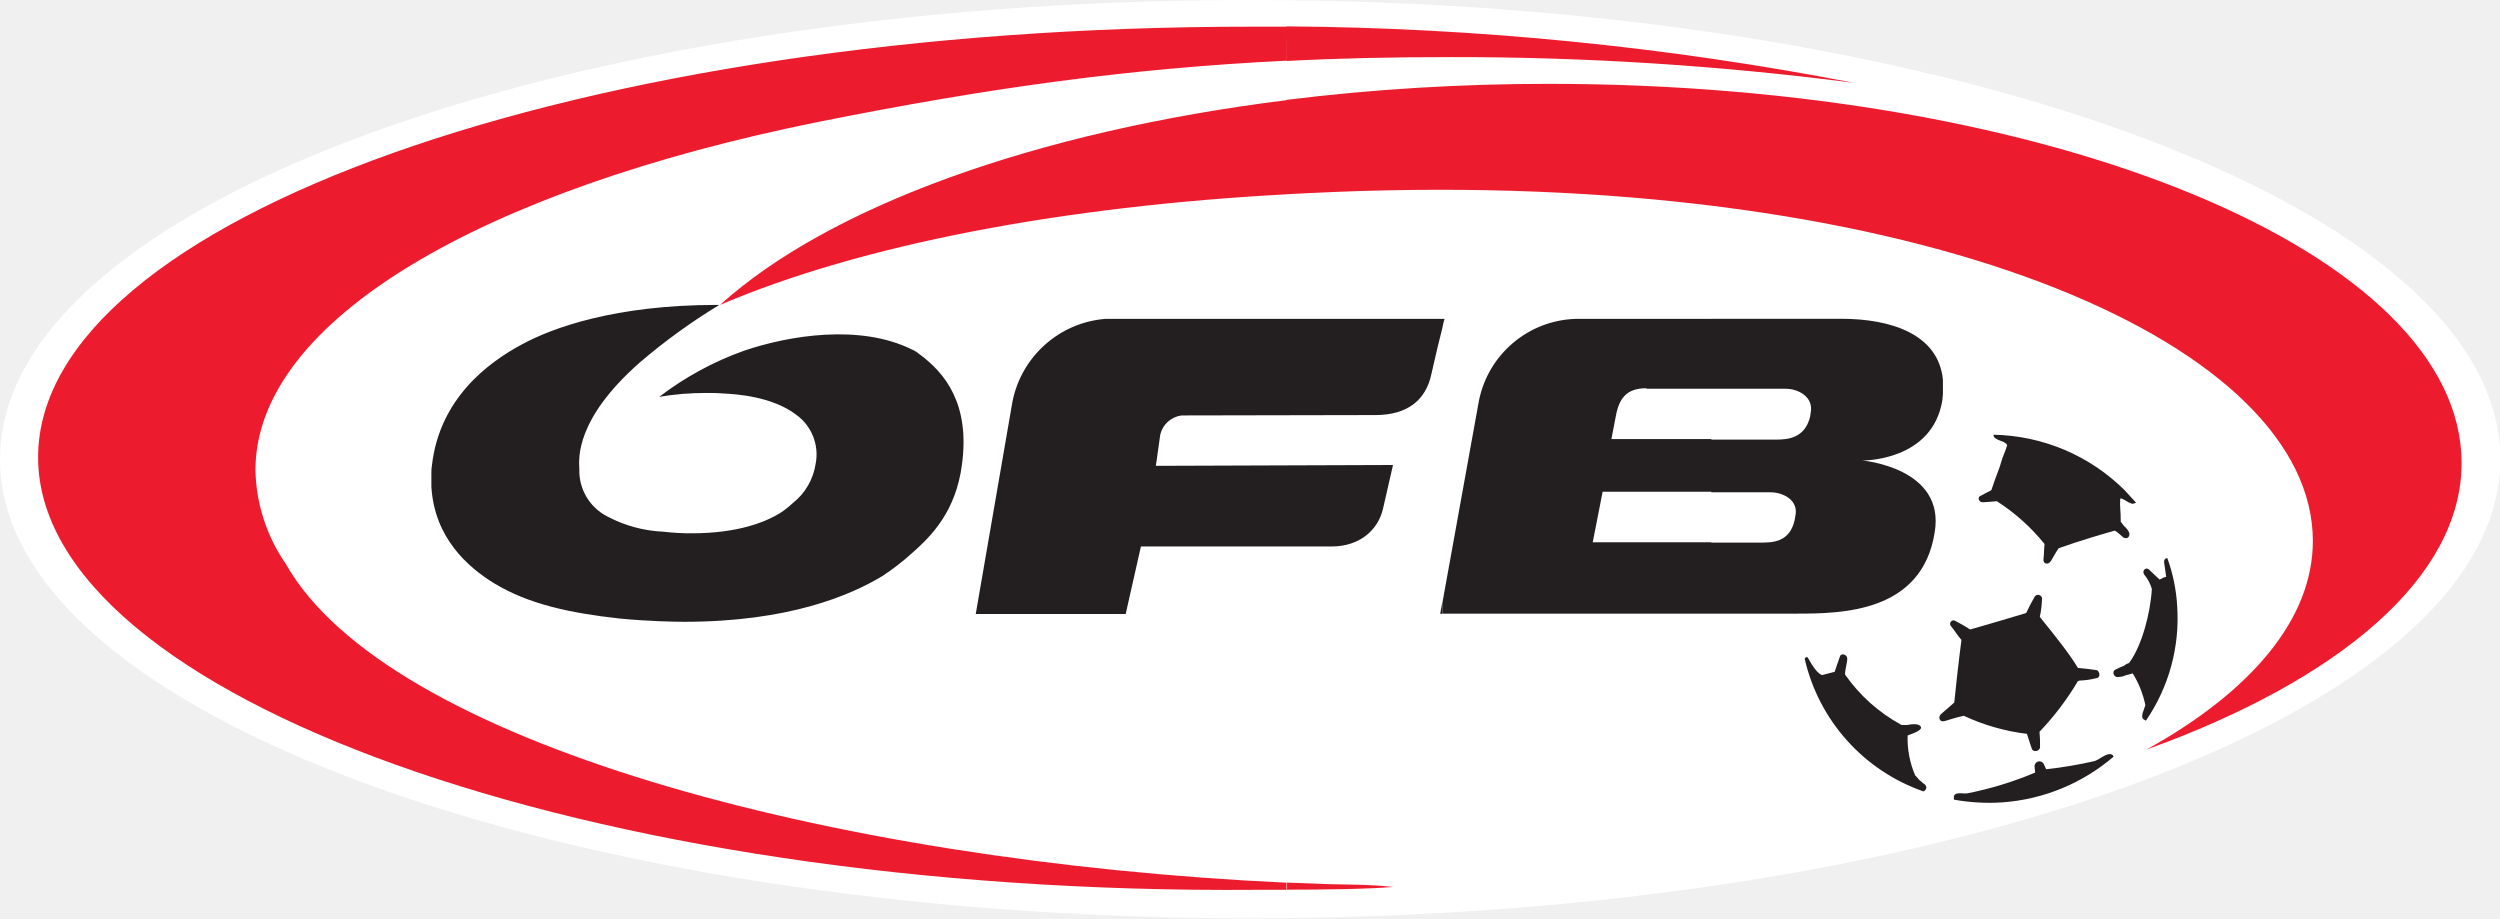
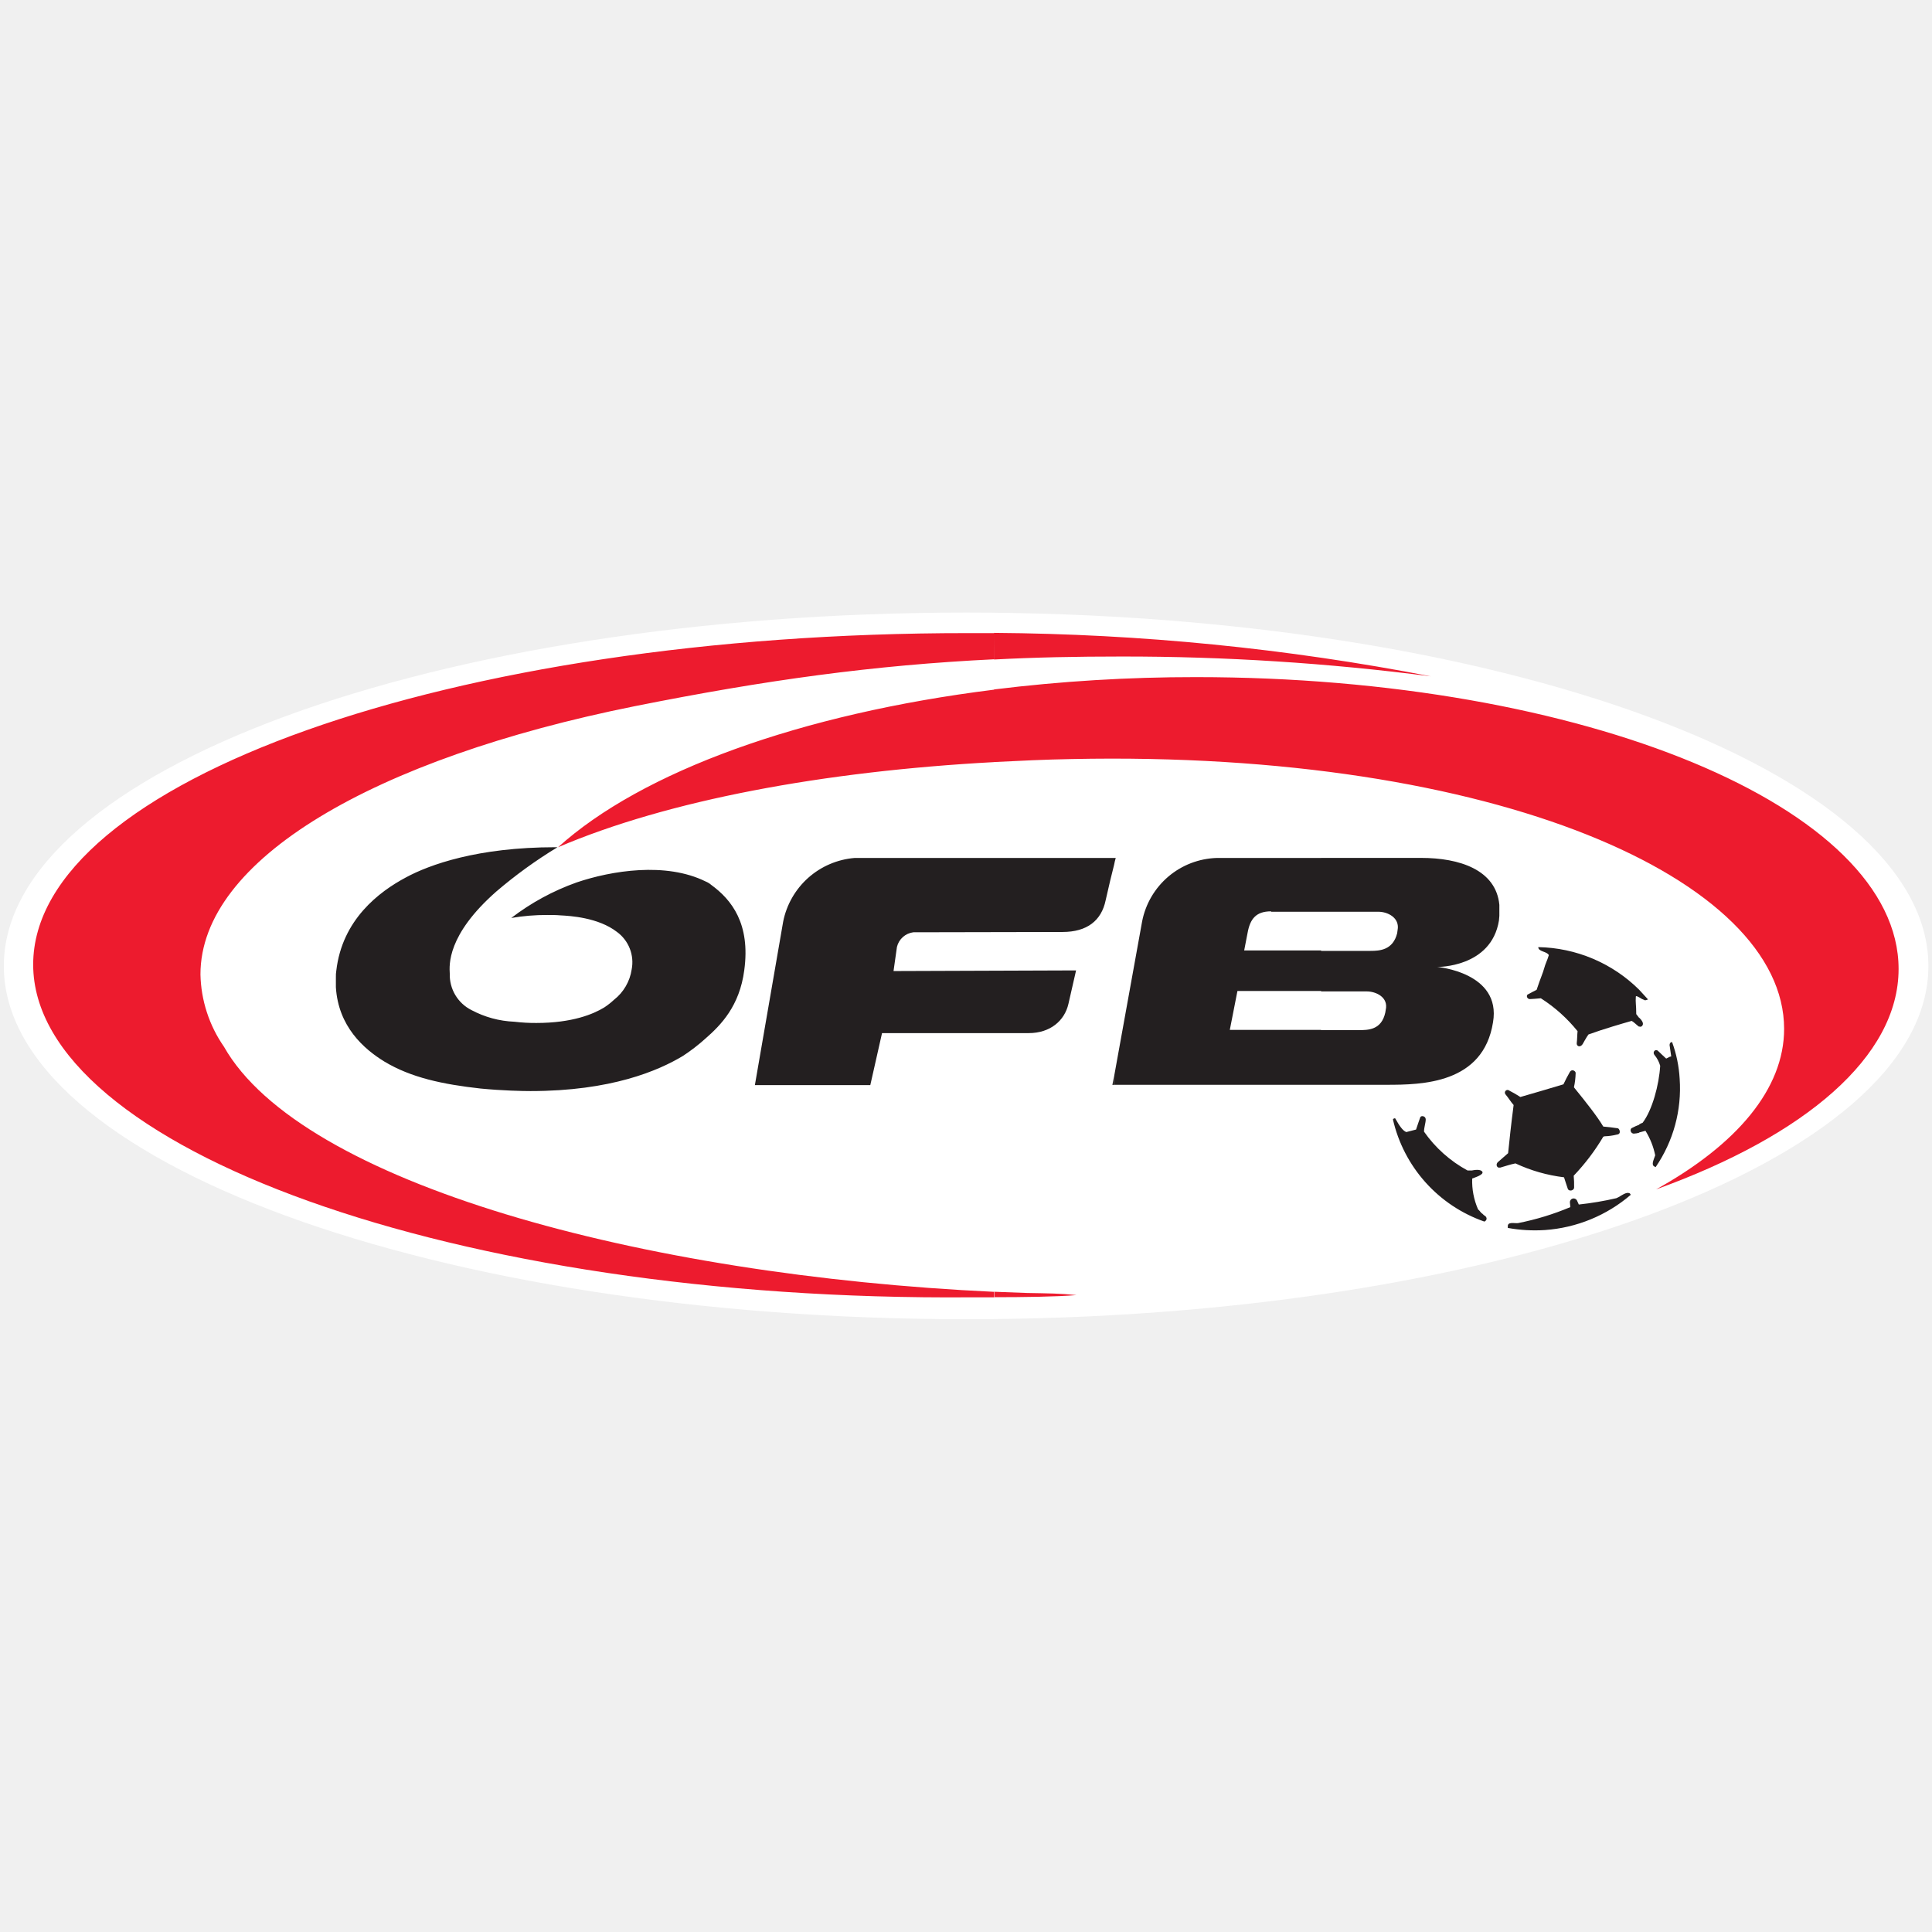
- <svg xmlns="http://www.w3.org/2000/svg" viewBox="0 0 327.96 120.46">
+ <svg xmlns="http://www.w3.org/2000/svg" width="1080" zoomAndPan="magnify" viewBox="0 0 810 810" height="1080" preserveAspectRatio="xMidYMid meet" version="1.0">
  <defs>
-     <style>.cls-1{fill:#fff;}.cls-1,.cls-2,.cls-3{fill-rule:evenodd;}.cls-2{fill:#ed1b2e;}.cls-3{fill:#231f20;}</style>
+     <clipPath id="3e2f3ac836">
+       <path d="M 1 256.828 L 809 256.828 L 809 553.078 L 1 553.078 Z M 1 256.828 " clip-rule="nonzero" />
+     </clipPath>
  </defs>
-   <g id="Réteg_2" data-name="Réteg 2">
-     <g id="Layer_1" data-name="Layer 1">
-       <path class="cls-1" d="M0,60.26C0,27,73.44,0,164,0S328,27,328,60.26s-73.44,60.2-163.94,60.2S0,93.53,0,60.26Z" />
-       <path class="cls-2" d="M168.77,13.1A279.42,279.42,0,0,1,203.18,11c66.17,0,119.74,22.24,119.74,49.75,0,15-16,28.44-41.33,37.58,13.75-7.63,21.82-17.13,21.82-27.36,0-25.41-49-47.52-121.47-46-4.46.08-8.85.29-13.17.51V13.1Zm0,103.61v-.93l5.61.21c3.68.07,5.62.07,8.43.36-3.39.29-9.22.36-14,.36ZM168.77,8V3.46a406.69,406.69,0,0,1,74.45,7.41,406.61,406.61,0,0,0-52.78-3.38C182.81,7.49,175.68,7.63,168.77,8ZM94.46,40c14.26-12.89,41.33-22.75,74.31-26.86V25.49C139.61,27.07,113.18,32,94.46,40Zm74.31-36.5h-4.54C76.32,3.46,5,28.8,5,60s71.93,57.45,159.84,56.73h4v-.93C108.72,113,50.69,97.27,37.51,74a22.41,22.41,0,0,1-4-12.32c0-19.58,29.59-36.79,74-45.72,22.32-4.46,40.75-7,61.27-8Z" />
-       <path class="cls-3" d="M278.71,88.63V87.26a2.2,2.2,0,0,1,.58-.28c1.65-2.16,2.81-6.48,3-9.72a5.2,5.2,0,0,0-1-1.88c-.36-.5.22-1.08.65-.64s1,.93,1.37,1.29l.29-.14a1.26,1.26,0,0,1,.57-.22l-.28-1.94c0-.29.14-.51.43-.51a22,22,0,0,1,1.29,6.27,23.73,23.73,0,0,1-4.1,15.05,2.1,2.1,0,0,1-.36-.22c-.36-.36.14-1.3.29-1.8a12.81,12.81,0,0,0-1.66-4.18c-.36.08-.72.22-1.08.29Zm0-18.07V69.05c.43.43.79.93.58,1.29a.42.42,0,0,1-.58.22Zm0-5V64.3c.51.57,1,1.08,1.51,1.65a3.23,3.23,0,0,1-.5.15A4.24,4.24,0,0,1,278.71,65.59Zm-22.39,39.1c-.07-.87,1.15-.51,1.73-.58a45.51,45.51,0,0,0,8.93-2.73l-.08-.8a.64.64,0,0,1,1.23-.28c.07.14.29.64.29.64a53.83,53.83,0,0,0,6.4-1.08l.44-.21c.36-.22,1.29-.87,1.72-.65.15,0,.22.14.29.29a25.18,25.18,0,0,1-14.61,6,26.09,26.09,0,0,1-6.34-.36v-.21ZM278.71,64.3v1.29c-.29-.14-.5-.29-.57-.14-.08,1.08.07,1.37.07,3,.14.22.36.43.5.65v1.51c-.36-.22-.86-.79-1.29-1-1.52.43-4.76,1.37-7.35,2.31-.29.36-1,1.65-1,1.65-.43.65-1.08.36-1-.21s.07-1.37.14-2a26.24,26.24,0,0,0-6.26-5.61c-.58.07-1.8.14-1.88.14-.5,0-.72-.72-.21-.86.14-.08.93-.51,1.37-.72.72-2.16,1.08-2.88,1.29-3.68s.51-1.29.79-2.23c-.28-.65-1.8-.57-1.8-1.37a25.07,25.07,0,0,1,17.21,7.28Zm0,23v1.37a3.7,3.7,0,0,1-.86.15c-.58.07-.87-.8-.29-1a9.25,9.25,0,0,1,1.15-.51ZM255,94.61c-.57.14-.79-.58-.36-.94l1.73-1.51c.22-2.16.51-4.9.94-8.21-.51-.57-.87-1.22-1.37-1.8a.46.46,0,0,1,.65-.65,21.39,21.39,0,0,1,1.87,1.08c2.74-.79,4.46-1.29,7.34-2.16.29-.64.72-1.44,1.08-2.08s1.08-.15,1,.21a12.9,12.9,0,0,1-.29,2.38c2.16,2.66,4,5,5,6.69.8.08,1.59.15,2.45.29.29,0,.72,1-.14,1.08a10,10,0,0,1-2.09.29l-.22.07A36.9,36.9,0,0,1,267.55,96a17.4,17.4,0,0,1,.07,2c0,.58-.93.72-1.08.22s-.5-1.44-.64-1.95a27.43,27.43,0,0,1-8.28-2.37c-1,.21-1.59.43-2.6.72Zm-17.85-8.35c.72,1.29,1.29,2.08,1.87,2.3l1.66-.43c.28-.79.57-1.73.72-2.09s.93-.22.93.36-.29,1.37-.29,2.09a21.65,21.65,0,0,0,7.42,6.62h.72c.36-.07,1.51-.29,1.8.22s-1.37,1-1.73,1.15a12.2,12.2,0,0,0,1,5.26c.29.21.5.64.72.72l.29.28c.5.22.65.8.07,1.08A24.14,24.14,0,0,1,236.74,86.4C236.88,86.18,237.1,86.18,237.17,86.26Z" />
-       <path class="cls-3" d="M224.5,51h9.79c1.51,0,3.67,1,3.24,3.16l-.07.51c-.72,2.88-3,3-4.54,3H224.5v6.91h7.77c1.59,0,3.75,1,3.24,3.17l-.07.43c-.65,3-2.95,3-4.54,3h-6.4V80.5h11.16c6,0,16.48-.15,18.14-10.66,1.44-8.5-9.5-9.43-9.5-9.43s9.21.14,10.51-7.92c0-.29.07-.51.07-.79V49.82c-.58-6-6.84-8-13.32-8H224.5ZM216,51h8.5V41.83H206.71A13.37,13.37,0,0,0,194,52.63l-4.75,26.28V80.5H224.5V71.14H208.94l1.3-6.63H224.5V57.6H211.39l.58-3c.43-2.38,1.44-3.67,4-3.67Zm-26.78-8V41.83h.28A10.69,10.69,0,0,0,189.22,43Zm0-1.15V43c-.36,1.37-.94,3.82-1.44,6.05-.72,3.46-3.17,5.4-7.35,5.4L155,54.5A3.3,3.3,0,0,0,152.21,57l-.58,4.11L182.74,61s-.65,2.81-1.3,5.69-3.1,5-6.77,5h-25l-2,8.86H128l4.82-27.87A13.54,13.54,0,0,1,145,41.83h44.21Zm0,37.08-.29,1.59h.29V78.91Zm-132.63-15V62.14a5.6,5.6,0,0,1,.07-1.08c1-8.72,7.28-13.47,11.88-15.92C72.5,43,80.71,40,94,40h.36a79.14,79.14,0,0,0-10.44,7.56c-8.42,7.42-8,12.53-7.92,14a6.72,6.72,0,0,0,3.67,6.19,17.23,17.23,0,0,0,7.35,2,29.82,29.82,0,0,0,3.74.21c6.12,0,9.72-1.51,11.59-2.66A13.23,13.23,0,0,0,104,66,8.09,8.09,0,0,0,107,60.84a6.4,6.4,0,0,0-2.52-6.41c-3.17-2.45-8-2.73-9.57-2.81-.8-.07-1.59-.07-2.31-.07a35.94,35.94,0,0,0-6.12.51A40.92,40.92,0,0,1,97.63,46c5.91-2,15.19-3.53,22-.15a3.43,3.43,0,0,1,.94.58c3.46,2.52,6.7,6.62,5.62,14.54-.8,6.12-4,9.36-6.56,11.6a31.67,31.67,0,0,1-3.88,3c-4.18,2.52-12.24,6-26,6-1.36,0-4.75-.07-8.49-.43-6.48-.72-11.88-1.87-16.42-4.61C61.34,74.38,57,70.56,56.59,63.86Z" />
-     </g>
+   <g clip-path="url(#3e2f3ac836)">
+     <path fill="#ffffff" d="M 1.609 405.027 C 1.609 323.23 182.27 256.828 405.051 256.828 C 627.828 256.828 808.488 323.23 808.488 405.027 C 808.488 486.824 627.828 553.078 405.195 553.078 C 182.566 553.078 1.609 486.852 1.609 405.027 Z M 1.609 405.027 " fill-opacity="1" fill-rule="evenodd" />
  </g>
+   <path fill="#ed1b2e" d="M 416.785 289.047 C 444.895 285.582 473.109 283.859 501.434 283.883 C 664.211 283.883 795.992 338.578 795.992 406.234 C 795.992 443.121 756.633 476.176 694.32 498.656 C 728.145 479.891 748 456.527 748 431.367 C 748 368.875 627.457 314.5 449.18 318.238 C 438.211 318.434 427.41 318.953 416.785 319.492 Z M 416.785 543.855 L 416.785 541.57 L 430.586 542.086 C 439.637 542.258 444.41 542.258 451.32 542.973 C 442.984 543.684 428.641 543.855 416.883 543.855 Z M 416.785 276.504 L 416.785 265.34 C 478.395 265.773 539.441 271.852 599.93 283.562 C 556.832 277.973 513.551 275.199 470.09 275.25 C 451.32 275.25 433.781 275.594 416.785 276.504 Z M 233.98 355.203 C 269.059 323.5 335.652 299.254 416.785 289.145 L 416.785 319.516 C 345.051 323.402 280.031 335.527 233.98 355.203 Z M 416.785 265.438 L 405.613 265.438 C 189.355 265.34 13.91 327.656 13.91 404.387 C 13.91 481.121 190.855 545.676 407.117 543.906 L 416.957 543.906 L 416.957 541.617 C 269.059 534.734 126.305 496.047 93.883 438.82 C 90.789 434.363 88.402 429.555 86.727 424.395 C 85.051 419.234 84.156 413.945 84.043 408.52 C 84.043 360.367 156.836 318.043 266.082 296.082 C 320.992 285.113 366.328 278.863 416.809 276.406 Z M 416.785 265.438 " fill-opacity="1" fill-rule="evenodd" />
+   <path fill="#231f20" d="M 687.234 474.801 L 687.234 471.43 C 687.68 471.129 688.152 470.898 688.664 470.742 C 692.723 465.43 695.574 454.805 696.043 446.836 C 695.547 445.125 694.727 443.582 693.582 442.215 C 692.699 440.984 694.125 439.559 695.184 440.641 C 696.238 441.723 697.641 442.926 698.551 443.812 L 699.266 443.469 C 699.688 443.172 700.156 442.988 700.668 442.926 L 699.98 438.156 C 699.98 437.441 700.324 436.902 701.035 436.902 C 702.852 441.887 703.91 447.023 704.211 452.32 C 704.434 455.578 704.387 458.832 704.066 462.082 C 703.746 465.328 703.156 468.527 702.297 471.68 C 701.438 474.828 700.324 477.887 698.949 480.848 C 697.578 483.812 695.969 486.641 694.125 489.332 C 693.812 489.184 693.516 489.004 693.238 488.793 C 692.352 487.906 693.582 485.594 693.953 484.367 C 693.203 480.695 691.84 477.27 689.867 474.086 C 688.984 474.281 688.098 474.625 687.211 474.801 Z M 687.234 430.359 L 687.234 426.645 C 688.293 427.703 689.18 428.934 688.664 429.816 C 688.609 429.953 688.531 430.07 688.426 430.172 C 688.324 430.273 688.203 430.352 688.07 430.402 C 687.934 430.453 687.793 430.477 687.648 430.469 C 687.504 430.461 687.367 430.426 687.234 430.359 Z M 687.234 418.062 L 687.234 414.965 C 688.492 416.367 689.695 417.621 690.949 419.023 C 690.551 419.18 690.141 419.301 689.723 419.391 C 688.836 419.082 688.008 418.664 687.234 418.137 Z M 632.156 514.223 C 631.984 512.082 634.984 512.969 636.414 512.797 C 643.965 511.312 651.289 509.074 658.379 506.082 L 658.184 504.113 C 658.164 503.73 658.27 503.387 658.5 503.082 C 658.73 502.777 659.031 502.582 659.406 502.496 C 659.781 502.41 660.137 502.457 660.477 502.633 C 660.82 502.809 661.062 503.07 661.211 503.426 C 661.383 503.77 661.922 505 661.922 505 C 667.223 504.43 672.473 503.547 677.668 502.344 L 678.75 501.828 C 679.637 501.285 681.922 499.688 682.98 500.227 C 683.348 500.227 683.523 500.574 683.695 500.941 C 681.188 503.09 678.527 505.023 675.711 506.746 C 672.898 508.469 669.965 509.957 666.91 511.211 C 663.859 512.465 660.727 513.465 657.512 514.219 C 654.297 514.973 651.047 515.465 647.754 515.699 C 642.52 516.039 637.32 515.746 632.156 514.812 Z M 687.234 414.965 L 687.234 418.137 C 686.523 417.793 686.008 417.422 685.832 417.793 C 685.637 420.449 686.008 421.16 686.008 425.172 C 686.352 425.711 686.891 426.227 687.234 426.77 L 687.234 430.48 C 686.352 429.941 685.121 428.539 684.062 428.023 C 680.324 429.082 672.352 431.391 665.98 433.703 C 665.27 434.59 663.523 437.762 663.523 437.762 C 662.465 439.359 660.863 438.648 661.062 437.246 C 661.258 435.844 661.234 433.875 661.406 432.328 C 657.02 426.895 651.887 422.297 646.008 418.531 C 644.578 418.703 641.578 418.875 641.383 418.875 C 640.152 418.875 639.609 417.102 640.863 416.758 C 641.211 416.562 643.152 415.504 644.234 414.988 C 646.008 409.676 646.891 407.906 647.41 405.938 C 647.926 403.969 648.664 402.766 649.352 400.453 C 648.664 398.855 644.926 399.051 644.926 397.086 C 648.859 397.156 652.754 397.602 656.605 398.418 C 660.457 399.238 664.195 400.41 667.824 401.945 C 671.449 403.48 674.898 405.344 678.168 407.535 C 681.438 409.73 684.469 412.215 687.262 414.988 Z M 687.234 471.527 L 687.234 474.898 C 686.547 475.105 685.84 475.227 685.121 475.266 C 683.695 475.438 682.98 473.301 684.406 472.809 C 685.32 472.324 686.266 471.906 687.234 471.555 Z M 628.91 489.504 C 627.508 489.852 626.965 488.078 628.023 487.195 L 632.281 483.48 C 632.82 478.168 633.535 471.43 634.594 463.289 C 633.336 461.887 632.453 460.289 631.223 458.863 C 631.121 458.754 631.047 458.633 630.996 458.496 C 630.945 458.359 630.918 458.219 630.922 458.074 C 630.926 457.926 630.957 457.785 631.012 457.652 C 631.07 457.52 631.152 457.398 631.254 457.297 C 631.355 457.191 631.477 457.113 631.609 457.055 C 631.746 456.996 631.887 456.969 632.031 456.965 C 632.176 456.961 632.316 456.984 632.453 457.039 C 632.59 457.09 632.715 457.164 632.82 457.266 C 634.398 458.07 635.934 458.957 637.422 459.922 C 644.16 457.977 648.395 456.746 655.477 454.609 C 656.191 453.035 657.25 451.066 658.133 449.492 C 659.02 447.918 660.793 449.125 660.594 450.008 C 660.539 451.98 660.301 453.934 659.883 455.863 C 665.195 462.402 669.723 468.16 672.18 472.316 C 674.148 472.512 676.094 472.684 678.207 473.027 C 678.922 473.027 679.98 475.488 677.863 475.684 C 676.176 476.105 674.461 476.34 672.723 476.398 L 672.18 476.57 C 668.668 482.492 664.535 487.941 659.781 492.926 C 659.934 494.559 659.992 496.199 659.953 497.844 C 659.953 499.27 657.668 499.613 657.297 498.383 C 656.93 497.156 656.066 494.844 655.723 493.59 C 648.625 492.723 641.836 490.781 635.355 487.758 C 632.895 488.277 631.441 488.816 628.957 489.531 Z M 585 468.969 C 586.77 472.145 588.172 474.086 589.598 474.625 L 593.684 473.57 C 594.371 471.625 595.086 469.316 595.453 468.43 C 595.824 467.543 597.742 467.887 597.742 469.316 C 597.742 470.742 597.027 472.684 597.027 474.453 C 599.398 477.84 602.125 480.906 605.207 483.656 C 608.289 486.406 611.648 488.766 615.281 490.734 L 617.051 490.734 C 617.938 490.562 620.766 490.023 621.48 491.277 C 622.195 492.531 618.109 493.734 617.223 494.105 C 617.074 498.602 617.895 502.914 619.684 507.039 C 620.398 507.559 620.914 508.613 621.457 508.812 L 622.168 509.5 C 623.398 510.043 623.77 511.469 622.34 512.156 C 619.977 511.332 617.672 510.363 615.43 509.246 C 613.188 508.133 611.023 506.879 608.941 505.492 C 606.855 504.102 604.867 502.586 602.977 500.945 C 601.082 499.305 599.301 497.551 597.633 495.688 C 595.961 493.82 594.414 491.855 592.992 489.797 C 591.57 487.734 590.285 485.59 589.137 483.367 C 587.984 481.145 586.98 478.855 586.117 476.504 C 585.258 474.152 584.547 471.758 583.988 469.316 C 584.336 468.773 584.875 468.773 585.047 468.969 Z M 585 468.969 " fill-opacity="1" fill-rule="evenodd" />
+   <path fill="#231f20" d="M 553.879 382.254 L 577.961 382.254 C 581.676 382.254 586.992 384.715 585.934 390.027 L 585.762 391.281 C 583.988 398.363 578.383 398.66 574.594 398.66 L 553.879 398.66 L 553.879 415.652 L 572.992 415.652 C 576.906 415.652 582.219 418.113 580.965 423.449 L 580.793 424.508 C 579.191 431.883 573.535 431.883 569.625 431.883 L 553.879 431.883 L 553.879 454.805 L 581.332 454.805 C 596.094 454.805 621.875 454.438 625.957 428.59 C 629.5 407.684 602.586 405.398 602.586 405.398 C 602.586 405.398 625.246 405.742 628.441 385.918 C 628.441 385.207 628.613 384.664 628.613 383.977 L 628.613 379.352 C 627.188 364.598 611.789 359.68 595.848 359.68 L 553.879 359.68 Z M 532.969 382.254 L 553.879 382.254 L 553.879 359.703 L 510.117 359.703 C 509.191 359.73 508.273 359.797 507.355 359.906 C 506.438 360.012 505.527 360.156 504.621 360.336 C 503.715 360.52 502.82 360.742 501.934 361 C 501.047 361.258 500.172 361.551 499.309 361.883 C 498.449 362.215 497.602 362.582 496.77 362.984 C 495.941 363.391 495.129 363.828 494.332 364.297 C 493.539 364.77 492.766 365.273 492.016 365.809 C 491.262 366.348 490.535 366.914 489.832 367.512 C 489.129 368.109 488.449 368.734 487.801 369.391 C 487.148 370.047 486.527 370.727 485.934 371.434 C 485.34 372.141 484.777 372.871 484.246 373.629 C 483.711 374.383 483.215 375.156 482.746 375.953 C 482.281 376.75 481.848 377.566 481.449 378.398 C 481.051 379.23 480.688 380.082 480.363 380.945 C 480.035 381.809 479.746 382.684 479.492 383.57 C 479.242 384.461 479.027 385.355 478.848 386.262 L 467.164 450.895 L 467.164 454.805 L 553.879 454.805 L 553.879 431.785 L 515.602 431.785 L 518.801 415.48 L 553.879 415.48 L 553.879 398.484 L 521.629 398.484 L 523.055 391.109 C 524.113 385.254 526.598 382.082 532.895 382.082 Z M 467.09 362.582 L 467.09 359.703 L 467.777 359.703 C 467.496 360.648 467.266 361.609 467.09 362.582 Z M 467.09 359.75 L 467.09 362.582 C 466.203 365.949 464.777 371.977 463.547 377.461 C 461.777 385.969 455.75 390.738 445.469 390.738 L 382.91 390.863 C 382.094 390.965 381.309 391.191 380.562 391.531 C 379.812 391.875 379.133 392.32 378.52 392.867 C 377.906 393.418 377.391 394.047 376.969 394.75 C 376.547 395.457 376.238 396.211 376.047 397.012 L 374.617 407.117 L 451.148 406.848 C 451.148 406.848 449.551 413.758 447.953 420.84 C 446.352 427.926 440.324 433.137 431.297 433.137 L 369.797 433.137 L 364.879 454.93 L 316.488 454.93 L 328.348 386.387 C 328.699 384.625 329.188 382.898 329.82 381.215 C 330.449 379.531 331.211 377.91 332.105 376.352 C 333 374.789 334.012 373.312 335.145 371.914 C 336.277 370.52 337.516 369.223 338.855 368.027 C 340.199 366.832 341.629 365.75 343.148 364.789 C 344.664 363.824 346.25 362.988 347.906 362.281 C 349.559 361.574 351.258 361.004 353.004 360.57 C 354.746 360.137 356.516 359.848 358.309 359.703 L 467.066 359.703 Z M 467.09 450.945 L 466.379 454.855 L 467.09 454.855 L 467.09 450.895 Z M 140.82 414.055 L 140.82 409.652 C 140.793 408.762 140.848 407.875 140.992 406.996 C 143.453 385.551 158.902 373.867 170.219 367.844 C 179.957 362.582 200.156 355.203 232.848 355.203 L 233.734 355.203 C 224.668 360.699 216.105 366.898 208.051 373.793 C 187.34 392.043 188.371 404.609 188.57 408.227 C 188.523 409.793 188.695 411.332 189.086 412.852 C 189.477 414.367 190.074 415.801 190.871 417.148 C 191.672 418.496 192.645 419.703 193.785 420.777 C 194.93 421.848 196.199 422.738 197.598 423.449 C 203.254 426.453 209.281 428.094 215.68 428.367 C 218.734 428.73 221.801 428.906 224.879 428.883 C 239.934 428.883 248.789 425.172 253.391 422.34 C 254.828 421.383 256.18 420.316 257.449 419.145 C 259.441 417.578 261.078 415.695 262.352 413.504 C 263.629 411.312 264.453 408.961 264.828 406.453 C 265.117 404.98 265.195 403.5 265.059 402.004 C 264.922 400.508 264.582 399.062 264.031 397.668 C 263.48 396.27 262.75 394.98 261.828 393.793 C 260.91 392.605 259.844 391.57 258.629 390.691 C 250.832 384.664 238.949 383.977 235.086 383.781 C 233.121 383.605 231.176 383.605 229.406 383.605 C 224.352 383.594 219.332 384.012 214.352 384.863 C 222.711 378.461 231.855 373.492 241.777 369.957 C 256.316 365.039 279.145 361.277 295.898 369.59 C 296.746 369.938 297.52 370.414 298.211 371.016 C 306.723 377.215 314.691 387.297 312.035 406.773 C 310.07 421.824 302.195 429.793 295.898 435.301 C 292.91 438.008 289.727 440.469 286.355 442.68 C 276.07 448.879 256.242 457.438 222.395 457.438 C 219.047 457.438 210.707 457.266 201.508 456.379 C 185.566 454.609 172.285 451.781 161.117 445.043 C 152.504 439.754 141.828 430.359 140.82 413.883 Z M 140.82 414.055 " fill-opacity="1" fill-rule="evenodd" />
</svg>
